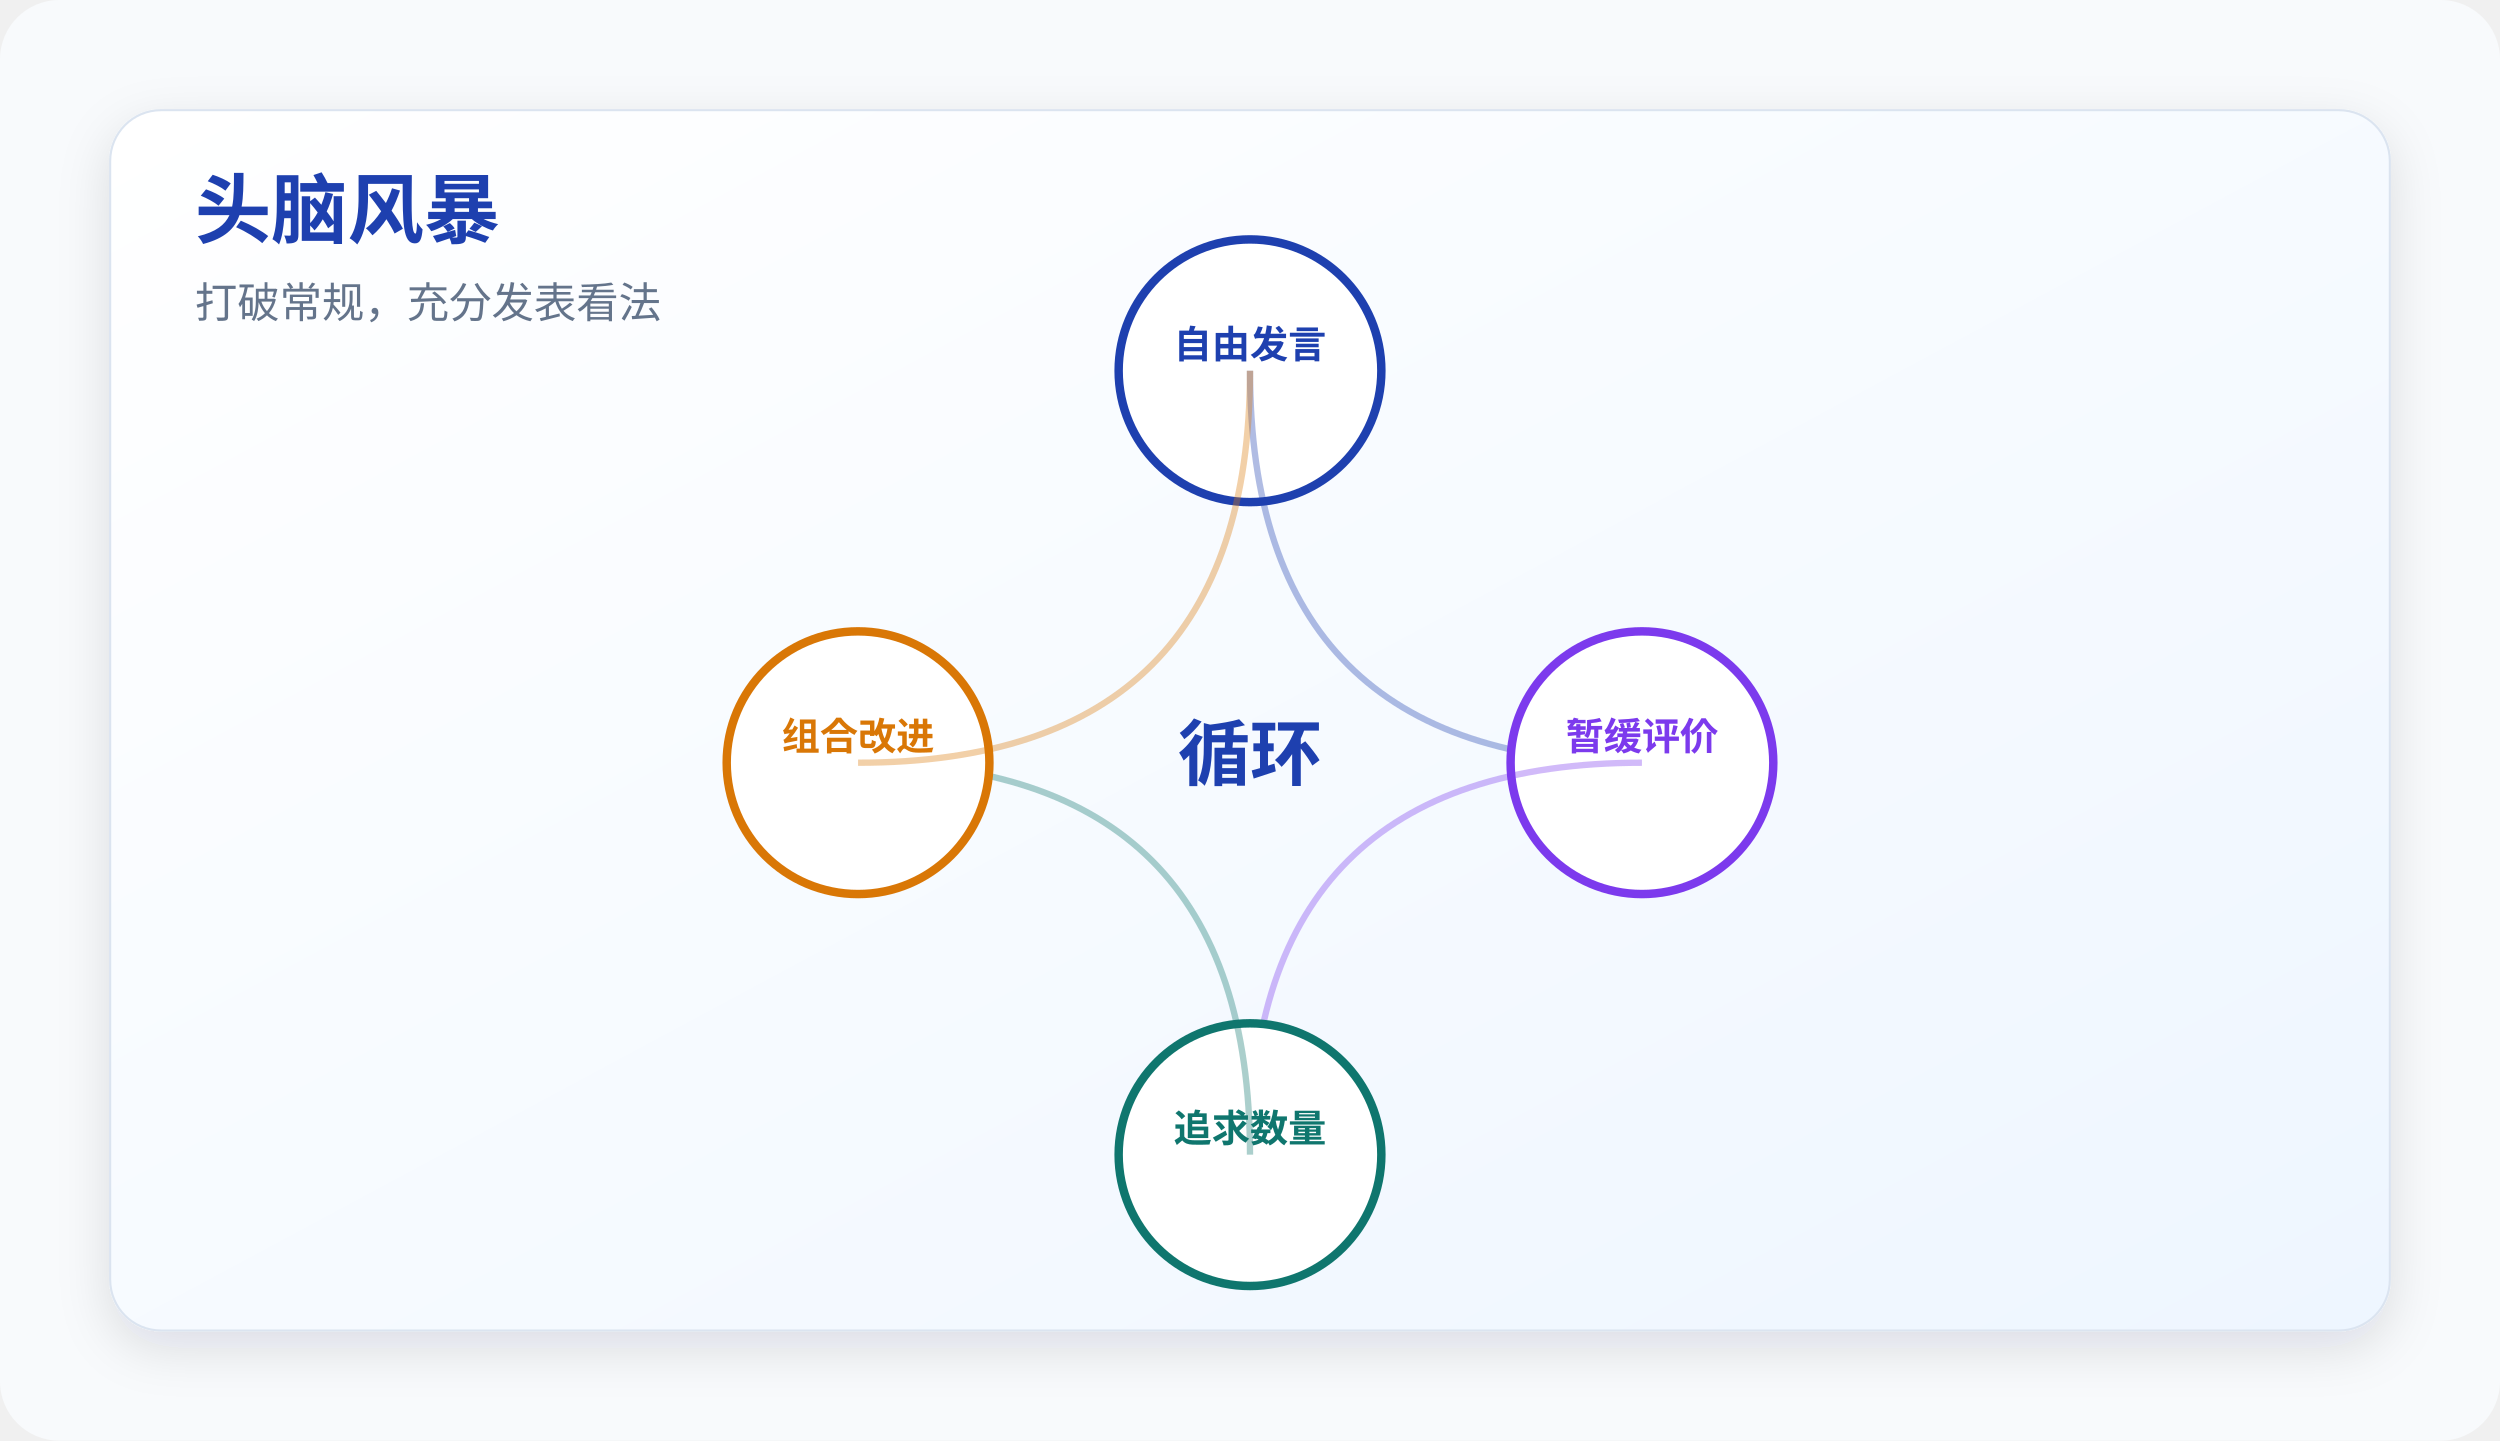
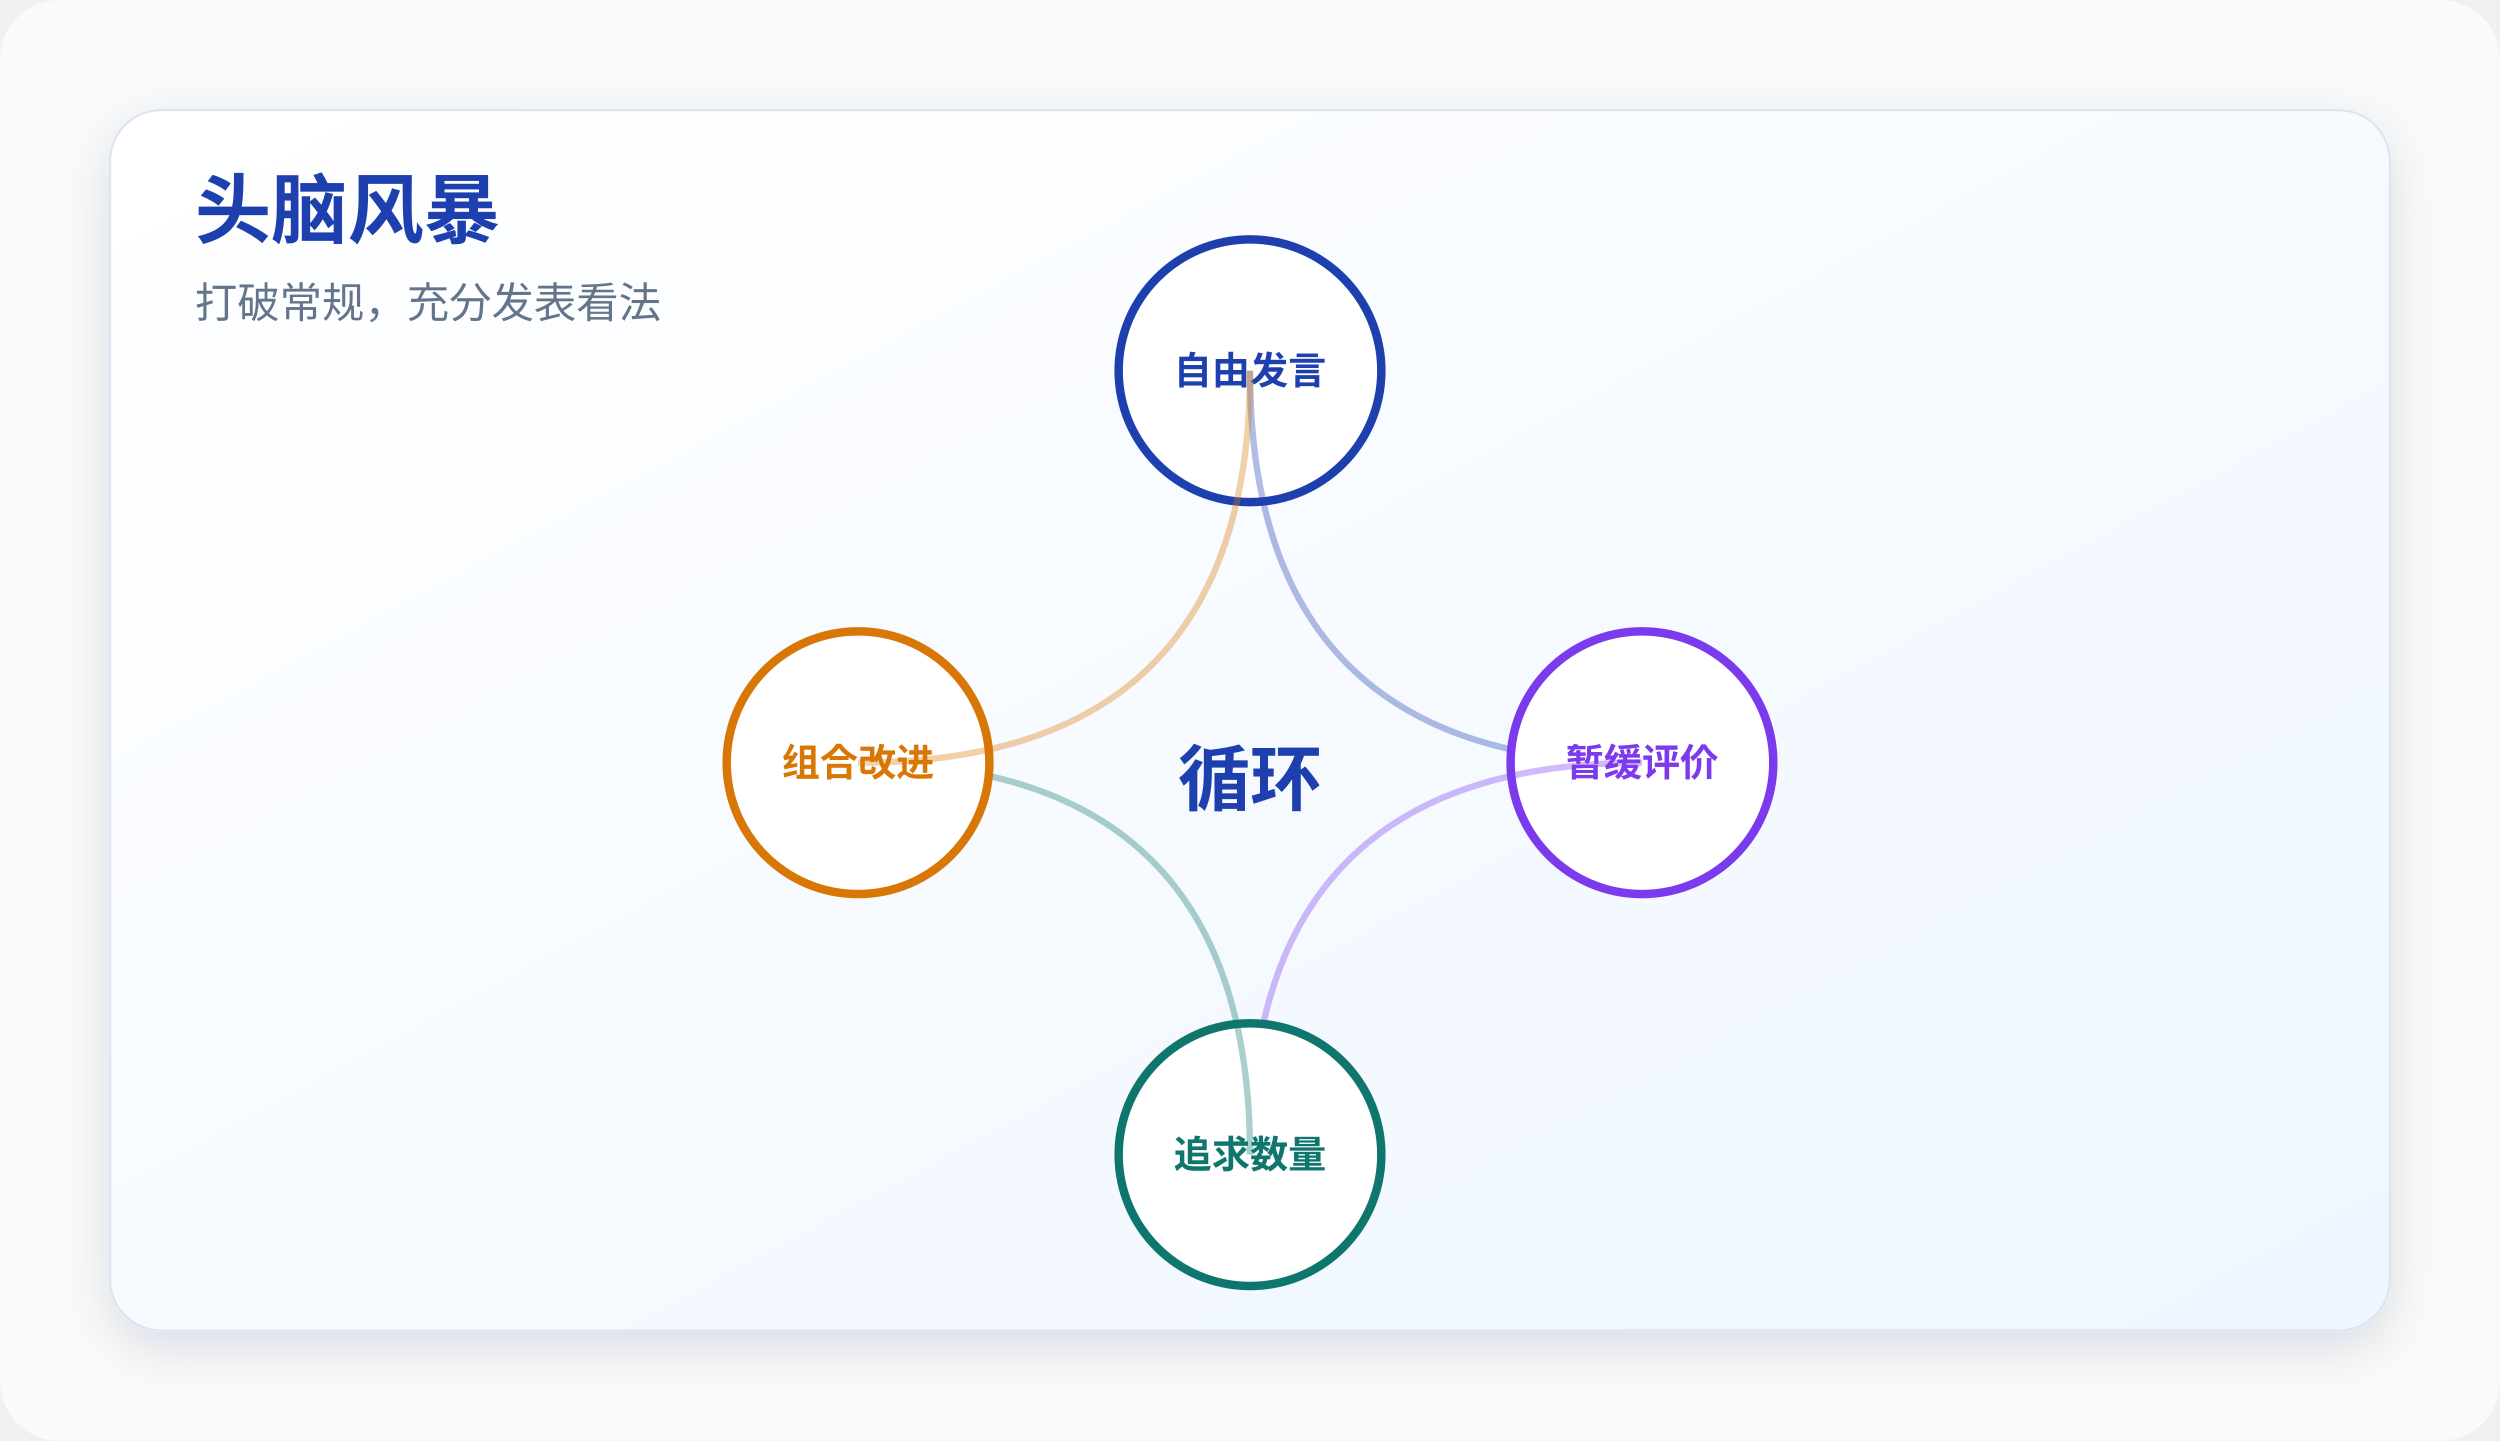
<svg xmlns="http://www.w3.org/2000/svg" width="1180" height="680" viewBox="0 0 1180 680" role="img" aria-label="头脑风暴">
  <defs>
    <linearGradient id="bg" x1="0" y1="0" x2="1" y2="1">
      <stop offset="0" stop-color="#ffffff" />
      <stop offset="1" stop-color="#eef6ff" />
    </linearGradient>
    <filter id="shadow" x="-20%" y="-20%" width="140%" height="140%">
      <feDropShadow dx="0" dy="8" stdDeviation="12" flood-color="#0f172a" flood-opacity="0.12" />
    </filter>
  </defs>
  <rect width="1180" height="680" rx="28" fill="#f8fafc" />
  <rect x="52" y="52" width="1076" height="576" rx="24" fill="url(#bg)" stroke="#dbe4f0" filter="url(#shadow)" />
  <text x="92" y="112" text-anchor="start" font-family="-apple-system,BlinkMacSystemFont,'Segoe UI','Microsoft YaHei',Arial,sans-serif" font-size="36" font-weight="800" fill="#1e40af">头脑风暴</text>
  <text x="92" y="150" text-anchor="start" font-family="-apple-system,BlinkMacSystemFont,'Segoe UI','Microsoft YaHei',Arial,sans-serif" font-size="20" font-weight="500" fill="#64748b">打破常规，充分发表看法</text>
  <circle cx="590" cy="175" r="62" fill="#fff" stroke="#1e40af" stroke-width="4" />
-   <text x="590" y="169" text-anchor="middle" font-family="-apple-system,BlinkMacSystemFont,'Segoe UI','Microsoft YaHei',Arial,sans-serif" font-size="18" font-weight="800" fill="#1e40af">自由发言</text>
+   <text x="590" y="175" text-anchor="middle" dominant-baseline="middle" font-family="-apple-system,BlinkMacSystemFont,'Segoe UI','Microsoft YaHei',Arial,sans-serif" font-size="18" font-weight="800" fill="#1e40af">自由发言</text>
  <path d="M590 175 Q590 360 775 360" fill="none" stroke="#1e40af" stroke-width="3" opacity="0.35" />
  <circle cx="775" cy="360" r="62" fill="#fff" stroke="#7c3aed" stroke-width="4" />
-   <text x="775" y="354" text-anchor="middle" font-family="-apple-system,BlinkMacSystemFont,'Segoe UI','Microsoft YaHei',Arial,sans-serif" font-size="18" font-weight="800" fill="#7c3aed">暂缓评价</text>
+   <text x="775" y="360" text-anchor="middle" dominant-baseline="middle" font-family="-apple-system,BlinkMacSystemFont,'Segoe UI','Microsoft YaHei',Arial,sans-serif" font-size="18" font-weight="800" fill="#7c3aed">暂缓评价</text>
  <path d="M775 360 Q590 360 590 545" fill="none" stroke="#7c3aed" stroke-width="3" opacity="0.35" />
  <circle cx="590" cy="545" r="62" fill="#fff" stroke="#0f766e" stroke-width="4" />
-   <text x="590" y="539" text-anchor="middle" font-family="-apple-system,BlinkMacSystemFont,'Segoe UI','Microsoft YaHei',Arial,sans-serif" font-size="18" font-weight="800" fill="#0f766e">追求数量</text>
+   <text x="590" y="545" text-anchor="middle" dominant-baseline="middle" font-family="-apple-system,BlinkMacSystemFont,'Segoe UI','Microsoft YaHei',Arial,sans-serif" font-size="18" font-weight="800" fill="#0f766e">追求数量</text>
  <path d="M590 545 Q590 360 405 360" fill="none" stroke="#0f766e" stroke-width="3" opacity="0.35" />
  <circle cx="405" cy="360" r="62" fill="#fff" stroke="#d97706" stroke-width="4" />
-   <text x="405" y="354" text-anchor="middle" font-family="-apple-system,BlinkMacSystemFont,'Segoe UI','Microsoft YaHei',Arial,sans-serif" font-size="18" font-weight="800" fill="#d97706">组合改进</text>
+   <text x="405" y="360" text-anchor="middle" dominant-baseline="middle" font-family="-apple-system,BlinkMacSystemFont,'Segoe UI','Microsoft YaHei',Arial,sans-serif" font-size="18" font-weight="800" fill="#d97706">组合改进</text>
  <path d="M405 360 Q590 360 590 175" fill="none" stroke="#d97706" stroke-width="3" opacity="0.35" />
-   <text x="590" y="368" text-anchor="middle" font-family="-apple-system,BlinkMacSystemFont,'Segoe UI','Microsoft YaHei',Arial,sans-serif" font-size="34" font-weight="800" fill="#1e40af">循环</text>
+   <text x="590" y="368" text-anchor="middle" dominant-baseline="middle" font-family="-apple-system,BlinkMacSystemFont,'Segoe UI','Microsoft YaHei',Arial,sans-serif" font-size="34" font-weight="800" fill="#1e40af">循环</text>
</svg>
